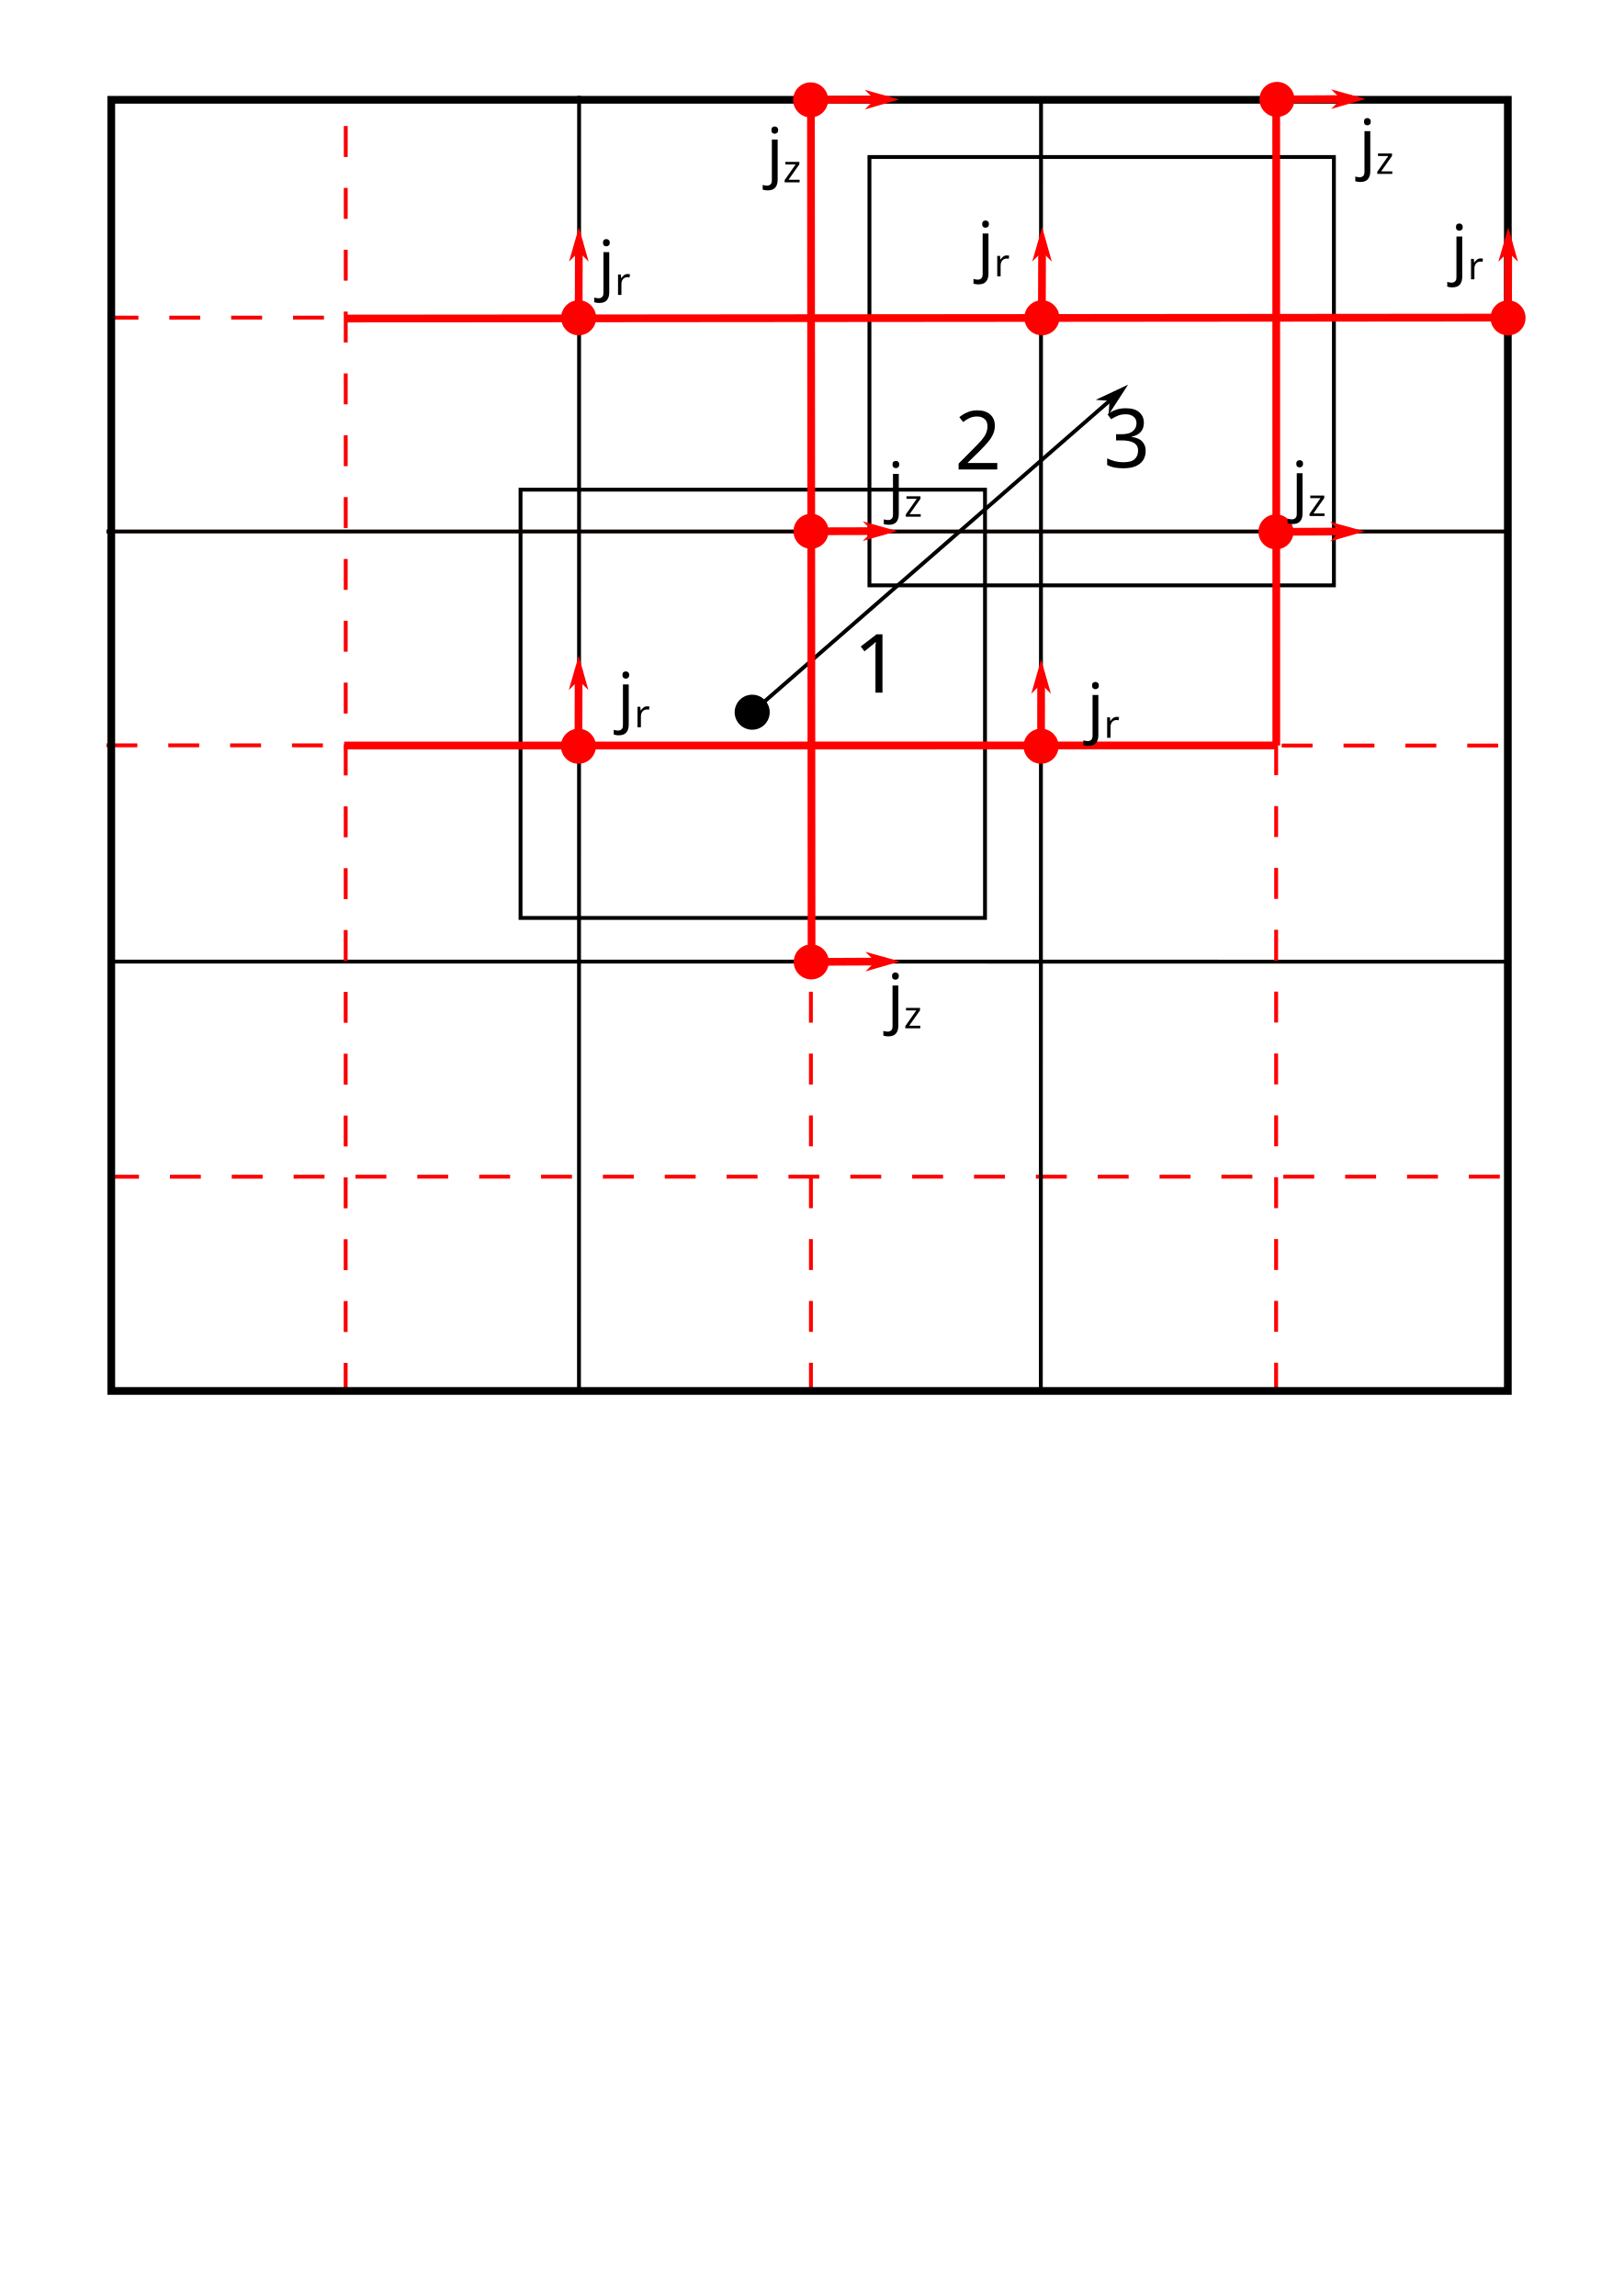
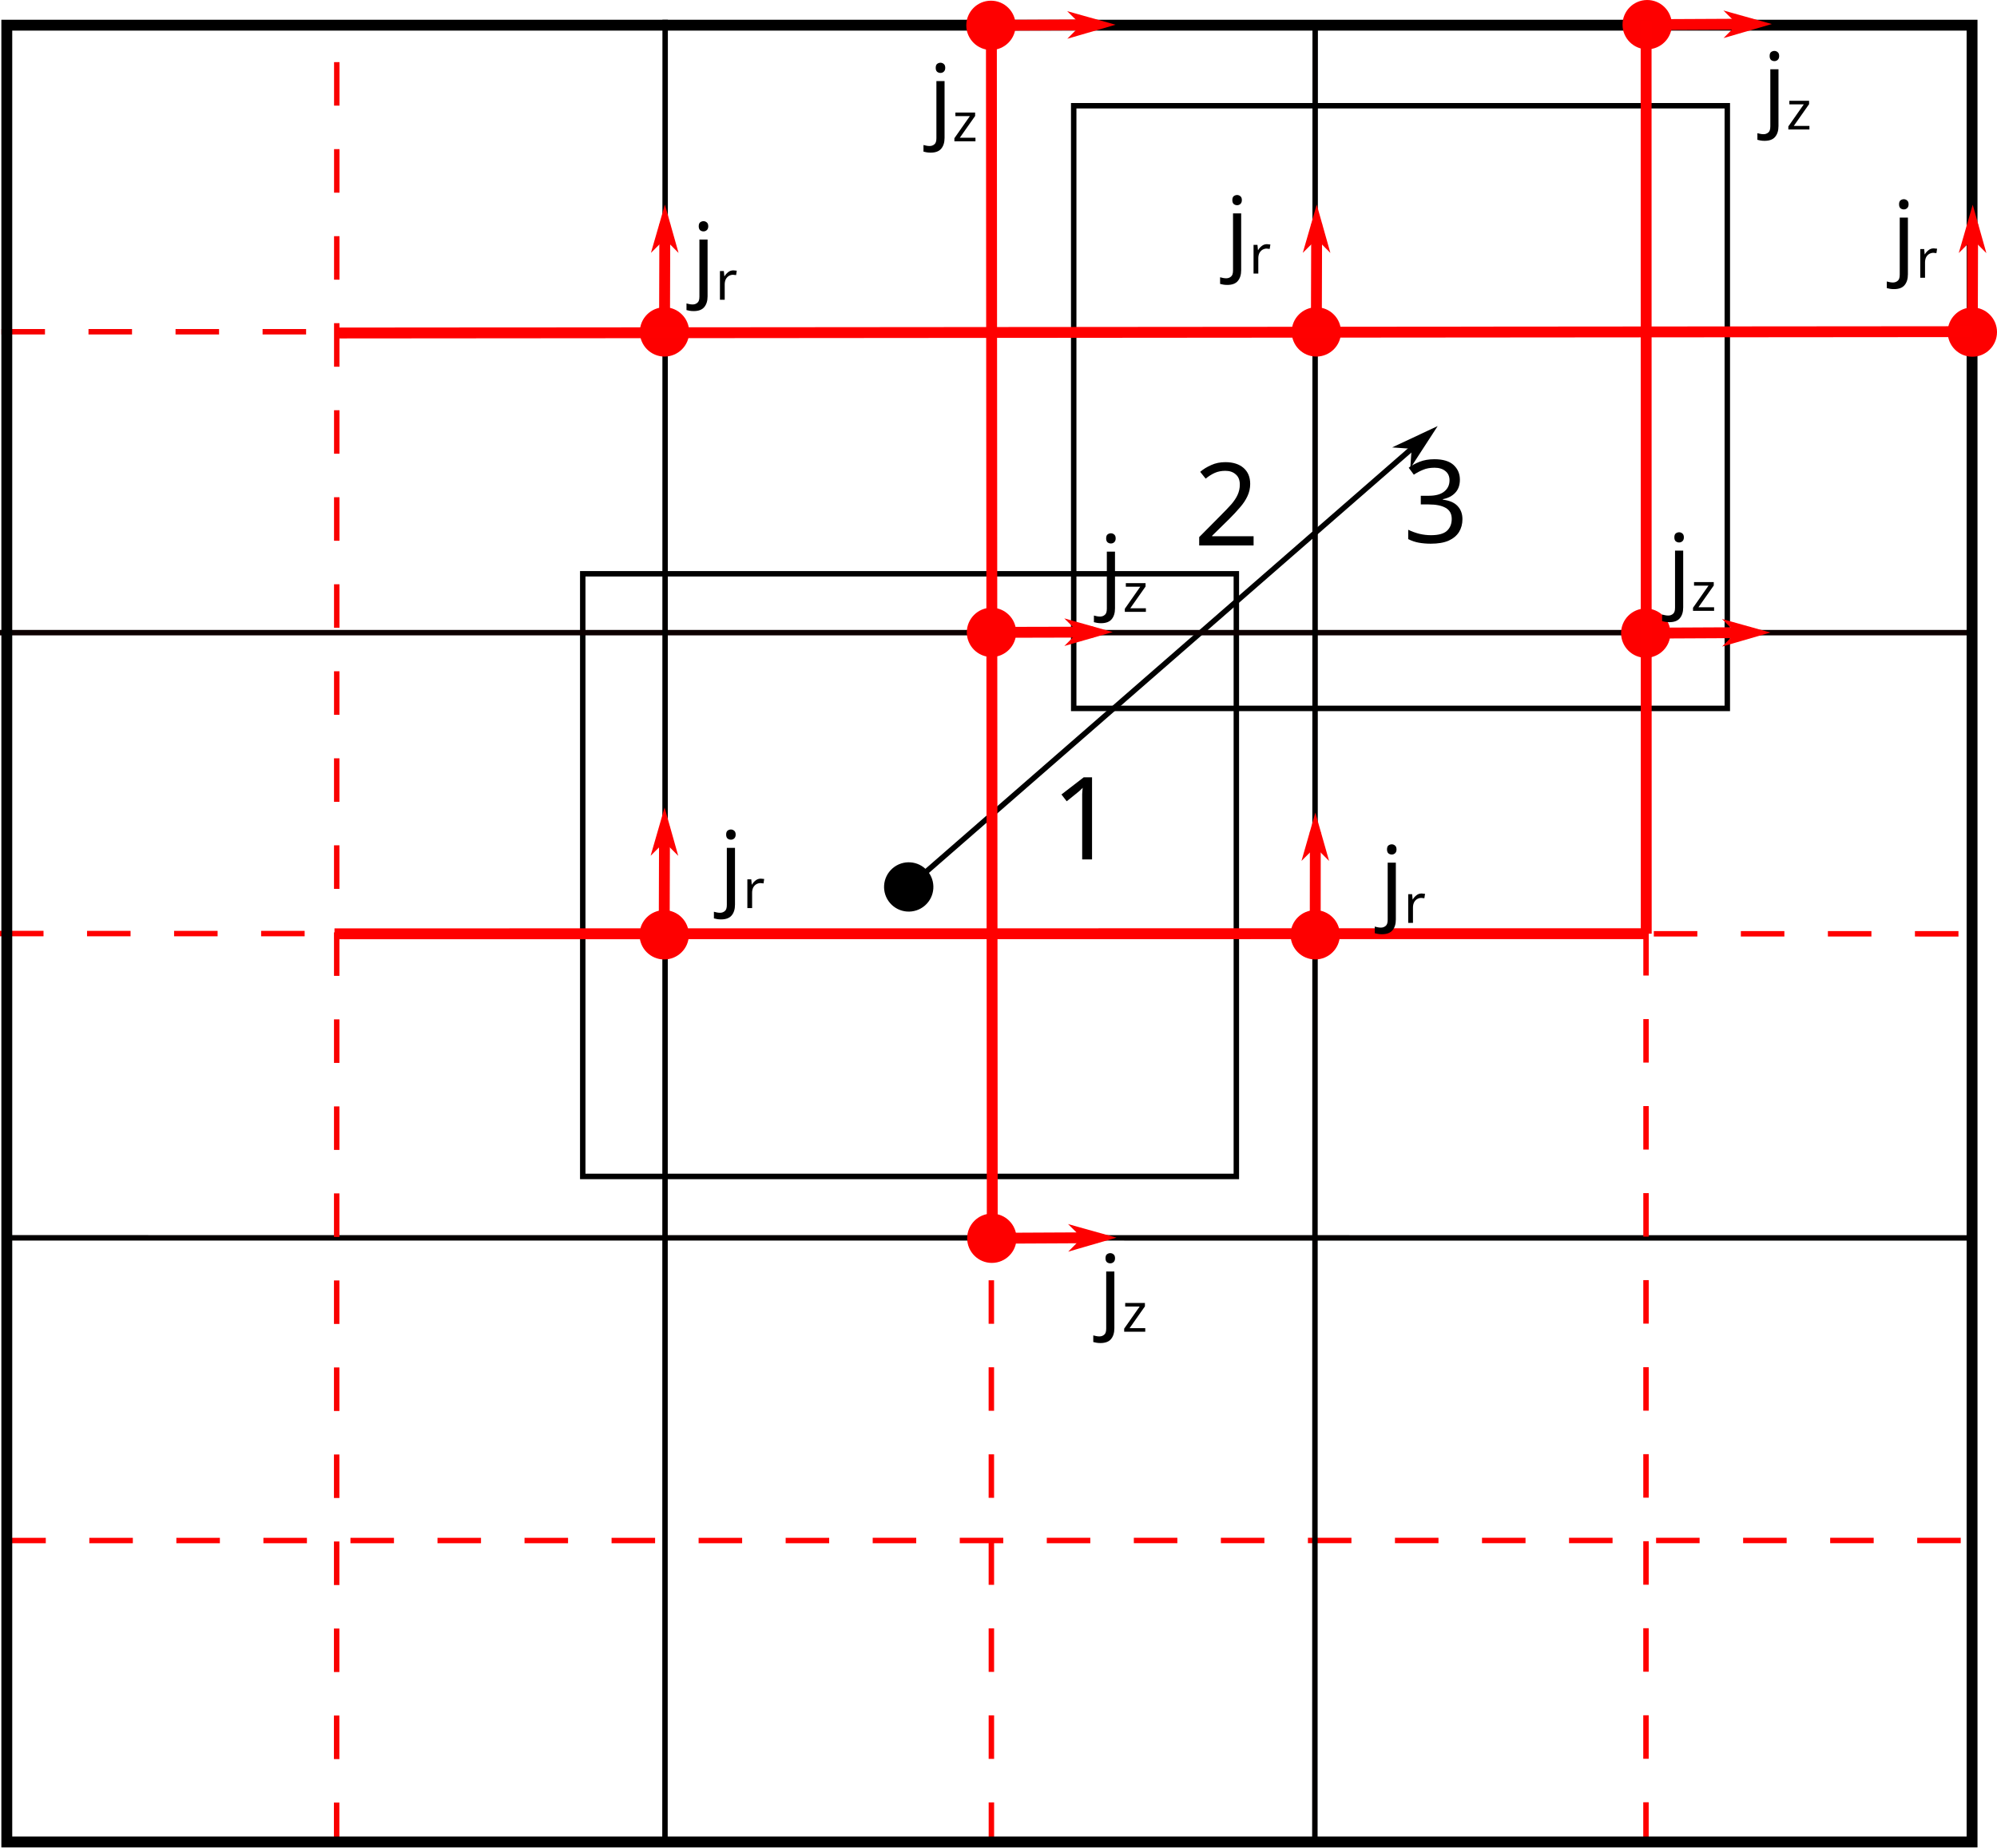
- <svg xmlns="http://www.w3.org/2000/svg" width="210mm" height="297mm" viewBox="0 0 210 297" version="1.1" id="svg8">
+ <svg xmlns="http://www.w3.org/2000/svg" width="183.542mm" height="169.832mm" viewBox="0 0 183.542 169.832" version="1.1" id="svg8">
  <defs id="defs2">
-     <marker orient="auto" refY="0.0" refX="0.0" id="marker8836" style="overflow:visible;">
-       <path id="path8834" d="M 0.0,0.0 L 5.0,-5.0 L -12.5,0.0 L 5.0,5.0 L 0.0,0.0 z " style="fill-rule:evenodd;stroke:#fe0000;stroke-width:1pt;stroke-opacity:1;fill:#fe0000;fill-opacity:1" transform="scale(0.2) rotate(180) translate(6,0)" />
+     <marker orient="auto" refY="0" refX="0" id="marker8836" style="overflow:visible">
+       <path id="path8834" d="M 0,0 5,-5 -12.5,0 5,5 Z" style="fill:#fe0000;fill-opacity:1;fill-rule:evenodd;stroke:#fe0000;stroke-width:1pt;stroke-opacity:1" transform="matrix(-0.2,0,0,-0.2,-1.2,0)" />
    </marker>
-     <marker orient="auto" refY="0.0" refX="0.0" id="marker8712" style="overflow:visible;">
-       <path id="path8710" d="M 0.0,0.0 L 5.0,-5.0 L -12.5,0.0 L 5.0,5.0 L 0.0,0.0 z " style="fill-rule:evenodd;stroke:#fe0000;stroke-width:1pt;stroke-opacity:1;fill:#fe0000;fill-opacity:1" transform="scale(0.2) rotate(180) translate(6,0)" />
+     <marker orient="auto" refY="0" refX="0" id="marker8712" style="overflow:visible">
+       <path id="path8710" d="M 0,0 5,-5 -12.5,0 5,5 Z" style="fill:#fe0000;fill-opacity:1;fill-rule:evenodd;stroke:#fe0000;stroke-width:1pt;stroke-opacity:1" transform="matrix(-0.2,0,0,-0.2,-1.2,0)" />
    </marker>
-     <marker orient="auto" refY="0.0" refX="0.0" id="marker8594" style="overflow:visible;">
-       <path id="path8592" d="M 0.0,0.0 L 5.0,-5.0 L -12.5,0.0 L 5.0,5.0 L 0.0,0.0 z " style="fill-rule:evenodd;stroke:#fe0000;stroke-width:1pt;stroke-opacity:1;fill:#fe0000;fill-opacity:1" transform="scale(0.2) rotate(180) translate(6,0)" />
+     <marker orient="auto" refY="0" refX="0" id="marker8594" style="overflow:visible">
+       <path id="path8592" d="M 0,0 5,-5 -12.5,0 5,5 Z" style="fill:#fe0000;fill-opacity:1;fill-rule:evenodd;stroke:#fe0000;stroke-width:1pt;stroke-opacity:1" transform="matrix(-0.2,0,0,-0.2,-1.2,0)" />
    </marker>
-     <marker orient="auto" refY="0.0" refX="0.0" id="Arrow1Send" style="overflow:visible;">
-       <path id="path4718" d="M 0.0,0.0 L 5.0,-5.0 L -12.5,0.0 L 5.0,5.0 L 0.0,0.0 z " style="fill-rule:evenodd;stroke:#fe0000;stroke-width:1pt;stroke-opacity:1;fill:#fe0000;fill-opacity:1" transform="scale(0.2) rotate(180) translate(6,0)" />
+     <marker orient="auto" refY="0" refX="0" id="Arrow1Send" style="overflow:visible">
+       <path id="path4718" d="M 0,0 5,-5 -12.5,0 5,5 Z" style="fill:#fe0000;fill-opacity:1;fill-rule:evenodd;stroke:#fe0000;stroke-width:1pt;stroke-opacity:1" transform="matrix(-0.2,0,0,-0.2,-1.2,0)" />
    </marker>
-     <marker orient="auto" refY="0.0" refX="0.0" id="DotM" style="overflow:visible">
-       <path id="path4767" d="M -2.5,-1.0 C -2.5,1.76 -4.74,4.0 -7.5,4.0 C -10.26,4.0 -12.5,1.76 -12.5,-1.0 C -12.5,-3.76 -10.26,-6.0 -7.5,-6.0 C -4.74,-6.0 -2.5,-3.76 -2.5,-1.0 z " style="fill-rule:evenodd;stroke:#fe0000;stroke-width:1pt;stroke-opacity:1;fill:#fe0000;fill-opacity:1" transform="scale(0.4) translate(7.4, 1)" />
+     <marker orient="auto" refY="0" refX="0" id="DotM" style="overflow:visible">
+       <path id="path4767" d="m -2.5,-1 c 0,2.76 -2.24,5 -5,5 -2.76,0 -5,-2.24 -5,-5 0,-2.76 2.24,-5 5,-5 2.76,0 5,2.24 5,5 z" style="fill:#fe0000;fill-opacity:1;fill-rule:evenodd;stroke:#fe0000;stroke-width:1pt;stroke-opacity:1" transform="matrix(0.4,0,0,0.4,2.96,0.4)" />
    </marker>
-     <marker style="overflow:visible;" id="marker5615" refX="0.0" refY="0.0" orient="auto">
-       <path transform="scale(0.4) rotate(180) translate(10,0)" style="fill-rule:evenodd;stroke:#fe0000;stroke-width:1pt;stroke-opacity:1;fill:#fe0000;fill-opacity:1" d="M 0.0,0.0 L 5.0,-5.0 L -12.5,0.0 L 5.0,5.0 L 0.0,0.0 z " id="path5613" />
+     <marker style="overflow:visible" id="marker5615" refX="0" refY="0" orient="auto">
+       <path transform="matrix(-0.4,0,0,-0.4,-4,0)" style="fill:#fe0000;fill-opacity:1;fill-rule:evenodd;stroke:#fe0000;stroke-width:1pt;stroke-opacity:1" d="M 0,0 5,-5 -12.5,0 5,5 Z" id="path5613" />
    </marker>
-     <marker orient="auto" refY="0.0" refX="0.0" id="Arrow1Mend" style="overflow:visible;">
-       <path id="path4712" d="M 0.0,0.0 L 5.0,-5.0 L -12.5,0.0 L 5.0,5.0 L 0.0,0.0 z " style="fill-rule:evenodd;stroke:#000000;stroke-width:1pt;stroke-opacity:1;fill:#000000;fill-opacity:1" transform="scale(0.4) rotate(180) translate(10,0)" />
+     <marker orient="auto" refY="0" refX="0" id="Arrow1Mend" style="overflow:visible">
+       <path id="path4712" d="M 0,0 5,-5 -12.5,0 5,5 Z" style="fill:#000000;fill-opacity:1;fill-rule:evenodd;stroke:#000000;stroke-width:1pt;stroke-opacity:1" transform="matrix(-0.4,0,0,-0.4,-4,0)" />
    </marker>
-     <marker orient="auto" refY="0.0" refX="0.0" id="Arrow2Lend" style="overflow:visible;">
-       <path id="path4724" style="fill-rule:evenodd;stroke-width:0.625;stroke-linejoin:round;stroke:#000000;stroke-opacity:1;fill:#000000;fill-opacity:1" d="M 8.719,4.034 L -2.207,0.016 L 8.719,-4.002 C 6.973,-1.63 6.983,1.616 8.719,4.034 z " transform="scale(1.1) rotate(180) translate(1,0)" />
+     <marker orient="auto" refY="0" refX="0" id="Arrow2Lend" style="overflow:visible">
+       <path id="path4724" style="fill:#000000;fill-opacity:1;fill-rule:evenodd;stroke:#000000;stroke-width:0.625;stroke-linejoin:round;stroke-opacity:1" d="M 8.719,4.034 -2.207,0.016 8.719,-4.002 c -1.745,2.372 -1.735,5.617 -6e-7,8.035 z" transform="matrix(-1.1,0,0,-1.1,-1.1,0)" />
    </marker>
-     <marker orient="auto" refY="0.0" refX="0.0" id="Arrow1Lend" style="overflow:visible;">
-       <path id="path4706" d="M 0.0,0.0 L 5.0,-5.0 L -12.5,0.0 L 5.0,5.0 L 0.0,0.0 z " style="fill-rule:evenodd;stroke:#000000;stroke-width:1pt;stroke-opacity:1;fill:#000000;fill-opacity:1" transform="scale(0.8) rotate(180) translate(12.5,0)" />
+     <marker orient="auto" refY="0" refX="0" id="Arrow1Lend" style="overflow:visible">
+       <path id="path4706" d="M 0,0 5,-5 -12.5,0 5,5 Z" style="fill:#000000;fill-opacity:1;fill-rule:evenodd;stroke:#000000;stroke-width:1pt;stroke-opacity:1" transform="matrix(-0.8,0,0,-0.8,-10,0)" />
    </marker>
-     <marker orient="auto" refY="0.0" refX="0.0" id="DotL" style="overflow:visible">
-       <path id="path4764" d="M -2.5,-1.0 C -2.5,1.76 -4.74,4.0 -7.5,4.0 C -10.26,4.0 -12.5,1.76 -12.5,-1.0 C -12.5,-3.76 -10.26,-6.0 -7.5,-6.0 C -4.74,-6.0 -2.5,-3.76 -2.5,-1.0 z " style="fill-rule:evenodd;stroke:#000000;stroke-width:1pt;stroke-opacity:1;fill:#000000;fill-opacity:1" transform="scale(0.8) translate(7.4, 1)" />
+     <marker orient="auto" refY="0" refX="0" id="DotL" style="overflow:visible">
+       <path id="path4764" d="m -2.5,-1 c 0,2.76 -2.24,5 -5,5 -2.76,0 -5,-2.24 -5,-5 0,-2.76 2.24,-5 5,-5 2.76,0 5,2.24 5,5 z" style="fill:#000000;fill-opacity:1;fill-rule:evenodd;stroke:#000000;stroke-width:1pt;stroke-opacity:1" transform="matrix(0.8,0,0,0.8,5.92,0.8)" />
    </marker>
    <marker orient="auto" refY="0" refX="0" id="DotM-6" style="overflow:visible">
      <path id="path4767-2" d="m -2.5,-1 c 0,2.76 -2.24,5 -5,5 -2.76,0 -5,-2.24 -5,-5 0,-2.76 2.24,-5 5,-5 2.76,0 5,2.24 5,5 z" style="fill:#fe0000;fill-opacity:1;fill-rule:evenodd;stroke:#fe0000;stroke-width:1pt;stroke-opacity:1" transform="matrix(0.4,0,0,0.4,2.96,0.4)" />
    </marker>
    <marker style="overflow:visible" id="marker5615-6" refX="0" refY="0" orient="auto">
      <path transform="matrix(-0.4,0,0,-0.4,-4,0)" style="fill:#fe0000;fill-opacity:1;fill-rule:evenodd;stroke:#fe0000;stroke-width:1pt;stroke-opacity:1" d="M 0,0 5,-5 -12.5,0 5,5 Z" id="path5613-1" />
    </marker>
    <marker orient="auto" refY="0" refX="0" id="DotM-7" style="overflow:visible">
      <path id="path4767-9" d="m -2.5,-1 c 0,2.76 -2.24,5 -5,5 -2.76,0 -5,-2.24 -5,-5 0,-2.76 2.24,-5 5,-5 2.76,0 5,2.24 5,5 z" style="fill:#fe0000;fill-opacity:1;fill-rule:evenodd;stroke:#fe0000;stroke-width:1pt;stroke-opacity:1" transform="matrix(0.4,0,0,0.4,2.96,0.4)" />
    </marker>
    <marker style="overflow:visible" id="marker5615-2" refX="0" refY="0" orient="auto">
      <path transform="matrix(-0.4,0,0,-0.4,-4,0)" style="fill:#fe0000;fill-opacity:1;fill-rule:evenodd;stroke:#fe0000;stroke-width:1pt;stroke-opacity:1" d="M 0,0 5,-5 -12.5,0 5,5 Z" id="path5613-0" />
    </marker>
    <marker orient="auto" refY="0" refX="0" id="DotM-3" style="overflow:visible">
      <path id="path4767-7" d="m -2.5,-1 c 0,2.76 -2.24,5 -5,5 -2.76,0 -5,-2.24 -5,-5 0,-2.76 2.24,-5 5,-5 2.76,0 5,2.24 5,5 z" style="fill:#fe0000;fill-opacity:1;fill-rule:evenodd;stroke:#fe0000;stroke-width:1pt;stroke-opacity:1" transform="matrix(0.4,0,0,0.4,2.96,0.4)" />
    </marker>
    <marker style="overflow:visible" id="marker5615-5" refX="0" refY="0" orient="auto">
      <path transform="matrix(-0.4,0,0,-0.4,-4,0)" style="fill:#fe0000;fill-opacity:1;fill-rule:evenodd;stroke:#fe0000;stroke-width:1pt;stroke-opacity:1" d="M 0,0 5,-5 -12.5,0 5,5 Z" id="path5613-9" />
    </marker>
    <marker orient="auto" refY="0" refX="0" id="DotM-4" style="overflow:visible">
      <path id="path4767-78" d="m -2.5,-1 c 0,2.76 -2.24,5 -5,5 -2.76,0 -5,-2.24 -5,-5 0,-2.76 2.24,-5 5,-5 2.76,0 5,2.24 5,5 z" style="fill:#fe0000;fill-opacity:1;fill-rule:evenodd;stroke:#fe0000;stroke-width:1pt;stroke-opacity:1" transform="matrix(0.4,0,0,0.4,2.96,0.4)" />
    </marker>
    <marker orient="auto" refY="0" refX="0" id="marker8712-4" style="overflow:visible">
      <path id="path8710-5" d="M 0,0 5,-5 -12.5,0 5,5 Z" style="fill:#fe0000;fill-opacity:1;fill-rule:evenodd;stroke:#fe0000;stroke-width:1pt;stroke-opacity:1" transform="matrix(-0.2,0,0,-0.2,-1.2,0)" />
    </marker>
    <marker orient="auto" refY="0" refX="0" id="DotM-36" style="overflow:visible">
      <path id="path4767-1" d="m -2.5,-1 c 0,2.76 -2.24,5 -5,5 -2.76,0 -5,-2.24 -5,-5 0,-2.76 2.24,-5 5,-5 2.76,0 5,2.24 5,5 z" style="fill:#fe0000;fill-opacity:1;fill-rule:evenodd;stroke:#fe0000;stroke-width:1pt;stroke-opacity:1" transform="matrix(0.4,0,0,0.4,2.96,0.4)" />
    </marker>
    <marker orient="auto" refY="0" refX="0" id="marker8712-0" style="overflow:visible">
      <path id="path8710-6" d="M 0,0 5,-5 -12.5,0 5,5 Z" style="fill:#fe0000;fill-opacity:1;fill-rule:evenodd;stroke:#fe0000;stroke-width:1pt;stroke-opacity:1" transform="matrix(-0.2,0,0,-0.2,-1.2,0)" />
    </marker>
    <marker orient="auto" refY="0" refX="0" id="DotM-2" style="overflow:visible">
      <path id="path4767-0" d="m -2.5,-1 c 0,2.76 -2.24,5 -5,5 -2.76,0 -5,-2.24 -5,-5 0,-2.76 2.24,-5 5,-5 2.76,0 5,2.24 5,5 z" style="fill:#fe0000;fill-opacity:1;fill-rule:evenodd;stroke:#fe0000;stroke-width:1pt;stroke-opacity:1" transform="matrix(0.4,0,0,0.4,2.96,0.4)" />
    </marker>
    <marker orient="auto" refY="0" refX="0" id="marker8712-6" style="overflow:visible">
      <path id="path8710-1" d="M 0,0 5,-5 -12.5,0 5,5 Z" style="fill:#fe0000;fill-opacity:1;fill-rule:evenodd;stroke:#fe0000;stroke-width:1pt;stroke-opacity:1" transform="matrix(-0.2,0,0,-0.2,-1.2,0)" />
    </marker>
    <marker orient="auto" refY="0" refX="0" id="DotM-3-5" style="overflow:visible">
      <path id="path4767-7-4" d="m -2.5,-1 c 0,2.76 -2.24,5 -5,5 -2.76,0 -5,-2.24 -5,-5 0,-2.76 2.24,-5 5,-5 2.76,0 5,2.24 5,5 z" style="fill:#fe0000;fill-opacity:1;fill-rule:evenodd;stroke:#fe0000;stroke-width:1pt;stroke-opacity:1" transform="matrix(0.4,0,0,0.4,2.96,0.4)" />
    </marker>
    <marker orient="auto" refY="0" refX="0" id="Arrow1Send-7" style="overflow:visible">
      <path id="path4718-6" d="M 0,0 5,-5 -12.5,0 5,5 Z" style="fill:#fe0000;fill-opacity:1;fill-rule:evenodd;stroke:#fe0000;stroke-width:1pt;stroke-opacity:1" transform="matrix(-0.2,0,0,-0.2,-1.2,0)" />
    </marker>
    <marker orient="auto" refY="0" refX="0" id="DotM-3-6" style="overflow:visible">
      <path id="path4767-7-9" d="m -2.5,-1 c 0,2.76 -2.24,5 -5,5 -2.76,0 -5,-2.24 -5,-5 0,-2.76 2.24,-5 5,-5 2.76,0 5,2.24 5,5 z" style="fill:#fe0000;fill-opacity:1;fill-rule:evenodd;stroke:#fe0000;stroke-width:1pt;stroke-opacity:1" transform="matrix(0.4,0,0,0.4,2.96,0.4)" />
    </marker>
    <marker orient="auto" refY="0" refX="0" id="Arrow1Send-3" style="overflow:visible">
      <path id="path4718-7" d="M 0,0 5,-5 -12.5,0 5,5 Z" style="fill:#fe0000;fill-opacity:1;fill-rule:evenodd;stroke:#fe0000;stroke-width:1pt;stroke-opacity:1" transform="matrix(-0.2,0,0,-0.2,-1.2,0)" />
    </marker>
    <marker orient="auto" refY="0" refX="0" id="DotM-3-52" style="overflow:visible">
      <path id="path4767-7-5" d="m -2.5,-1 c 0,2.76 -2.24,5 -5,5 -2.76,0 -5,-2.24 -5,-5 0,-2.76 2.24,-5 5,-5 2.76,0 5,2.24 5,5 z" style="fill:#fe0000;fill-opacity:1;fill-rule:evenodd;stroke:#fe0000;stroke-width:1pt;stroke-opacity:1" transform="matrix(0.4,0,0,0.4,2.96,0.4)" />
    </marker>
    <marker orient="auto" refY="0" refX="0" id="Arrow1Send-4" style="overflow:visible">
      <path id="path4718-74" d="M 0,0 5,-5 -12.5,0 5,5 Z" style="fill:#fe0000;fill-opacity:1;fill-rule:evenodd;stroke:#fe0000;stroke-width:1pt;stroke-opacity:1" transform="matrix(-0.2,0,0,-0.2,-1.2,0)" />
    </marker>
  </defs>
-   <g id="layer1">
+   <g id="layer1" transform="translate(-13.76435,-10.59242)">
    <rect style="opacity:1;fill:none;fill-opacity:1;fill-rule:nonzero;stroke:#000000;stroke-width:0.5;stroke-linecap:round;stroke-linejoin:miter;stroke-miterlimit:4;stroke-dasharray:none;stroke-dashoffset:0;stroke-opacity:1" id="rect4684" width="60.071" height="55.403" x="112.448" y="20.313" />
    <rect style="opacity:1;fill:none;fill-opacity:1;fill-rule:nonzero;stroke:#000000;stroke-width:0.5;stroke-linecap:round;stroke-linejoin:miter;stroke-miterlimit:4;stroke-dasharray:none;stroke-dashoffset:0;stroke-opacity:1" id="rect4684-6" width="60.071" height="55.403" x="67.324" y="63.34" />
    <path style="fill:none;fill-rule:evenodd;stroke:#000000;stroke-width:0.5;stroke-linecap:butt;stroke-linejoin:miter;stroke-miterlimit:4;stroke-dasharray:none;stroke-opacity:1;marker-start:url(#DotL);marker-end:url(#Arrow1Mend)" d="M 97.314,92.103 145.155,50.409" id="path4701" />
    <path style="display:inline;fill:none;fill-rule:evenodd;stroke:#f70000;stroke-width:0.5;stroke-linecap:butt;stroke-linejoin:miter;stroke-miterlimit:4;stroke-dasharray:4, 4;stroke-dashoffset:0;stroke-opacity:1" d="m 13.898,41.089 181.142,-0.008" id="path4584" />
    <path style="display:inline;fill:none;fill-rule:evenodd;stroke:#0d0000;stroke-width:0.5;stroke-linecap:butt;stroke-linejoin:miter;stroke-miterlimit:4;stroke-dasharray:none;stroke-dashoffset:0;stroke-opacity:1" d="M 13.764,68.752 H 195.107" id="path4584-3" />
    <path style="display:inline;fill:none;fill-rule:evenodd;stroke:#ff0000;stroke-width:0.5;stroke-linecap:butt;stroke-linejoin:miter;stroke-miterlimit:4;stroke-dasharray:4, 4;stroke-dashoffset:0;stroke-opacity:1" d="m 13.764,96.414 181.351,0.025" id="path4584-6" />
    <path style="display:inline;fill:none;fill-rule:evenodd;stroke:#030000;stroke-width:0.5;stroke-linecap:butt;stroke-linejoin:miter;stroke-miterlimit:4;stroke-dasharray:none;stroke-dashoffset:0;stroke-opacity:1" d="m 14.023,124.386 181.117,0.008" id="path4584-7" />
    <path style="display:inline;fill:none;fill-rule:evenodd;stroke:#ff0000;stroke-width:0.5;stroke-linecap:butt;stroke-linejoin:miter;stroke-miterlimit:4;stroke-dasharray:4, 4;stroke-dashoffset:0;stroke-opacity:1" d="m 13.973,152.215 181.15,-0.008" id="path4584-5" />
    <path style="display:inline;fill:none;fill-rule:evenodd;stroke:#f90000;stroke-width:0.5;stroke-linecap:butt;stroke-linejoin:miter;stroke-miterlimit:4;stroke-dasharray:4, 4;stroke-dashoffset:0;stroke-opacity:1" d="M 44.705,180.303 44.718,12.521" id="path4631-9" />
    <path style="display:inline;fill:none;fill-rule:evenodd;stroke:#000000;stroke-width:0.5;stroke-linecap:butt;stroke-linejoin:miter;stroke-miterlimit:4;stroke-dasharray:none;stroke-dashoffset:0;stroke-opacity:1" d="M 74.882,179.538 74.898,12.408" id="path4631-1" />
    <path style="display:inline;fill:none;fill-rule:evenodd;stroke:#ff0000;stroke-width:0.5;stroke-linecap:butt;stroke-linejoin:miter;stroke-miterlimit:4;stroke-dasharray:4, 4;stroke-dashoffset:0;stroke-opacity:1" d="M 104.882,180.287 104.866,12.521" id="path4631-2" />
    <path style="display:inline;fill:none;fill-rule:evenodd;stroke:#010000;stroke-width:0.5;stroke-linecap:butt;stroke-linejoin:miter;stroke-miterlimit:4;stroke-dasharray:none;stroke-dashoffset:0;stroke-opacity:1" d="m 134.613,180.276 0.029,-167.751" id="path4631-7" />
    <path style="display:inline;fill:none;fill-rule:evenodd;stroke:#ff0000;stroke-width:0.5;stroke-linecap:butt;stroke-linejoin:miter;stroke-miterlimit:4;stroke-dasharray:4, 4;stroke-dashoffset:0;stroke-opacity:1" d="m 165.044,180.275 0.013,-167.749" id="path4631-0" />
    <rect style="opacity:1;fill:none;fill-opacity:1;fill-rule:nonzero;stroke:#000000;stroke-width:1;stroke-linecap:round;stroke-linejoin:miter;stroke-miterlimit:4;stroke-dasharray:none;stroke-dashoffset:0;stroke-opacity:1" id="rect5580" width="180.625" height="167.017" x="14.389" y="12.907" />
    <path style="display:inline;fill:none;fill-rule:evenodd;stroke:#ff0000;stroke-width:1;stroke-linecap:butt;stroke-linejoin:miter;stroke-miterlimit:4;stroke-dasharray:none;stroke-opacity:1" d="M 104.963,124.425 104.882,12.922" id="path5584" />
    <path style="display:inline;fill:none;fill-rule:evenodd;stroke:#ff0000;stroke-width:1;stroke-linecap:butt;stroke-linejoin:miter;stroke-miterlimit:4;stroke-dasharray:none;stroke-opacity:1" d="M 44.507,96.436 165.069,96.425" id="path5584-0" />
    <path style="display:inline;fill:none;fill-rule:evenodd;stroke:#fe0000;stroke-width:1;stroke-linecap:butt;stroke-linejoin:miter;stroke-miterlimit:4;stroke-dasharray:none;stroke-opacity:1;marker-start:url(#DotM);marker-end:url(#marker8712)" d="m 74.81,96.49 0.03,-9.881" id="path5603" />
    <path style="display:inline;fill:none;fill-rule:evenodd;stroke:#fe0000;stroke-width:1;stroke-linecap:butt;stroke-linejoin:miter;stroke-miterlimit:4;stroke-dasharray:none;stroke-opacity:1;marker-start:url(#DotM-6);marker-end:url(#marker8594)" d="m 104.931,68.725 9.312,-0.023" id="path5603-8" />
    <path style="display:inline;fill:none;fill-rule:evenodd;stroke:#fe0000;stroke-width:1;stroke-linecap:butt;stroke-linejoin:miter;stroke-miterlimit:4;stroke-dasharray:none;stroke-opacity:1;marker-start:url(#DotM-7);marker-end:url(#marker8836)" d="m 134.645,96.488 0.009,-9.407" id="path5603-2" />
    <path style="display:inline;fill:none;fill-rule:evenodd;stroke:#fe0000;stroke-width:1;stroke-linecap:butt;stroke-linejoin:miter;stroke-miterlimit:4;stroke-dasharray:none;stroke-opacity:1;marker-start:url(#DotM-3);marker-end:url(#Arrow1Send)" d="m 104.963,124.425 9.629,-0.048" id="path5603-22" />
    <text xml:space="preserve" style="font-style:normal;font-weight:normal;font-size:10.583px;line-height:125%;font-family:Sans;letter-spacing:0px;word-spacing:0px;fill:#000000;fill-opacity:1;stroke:none;stroke-width:0.265px;stroke-linecap:butt;stroke-linejoin:miter;stroke-opacity:1" x="79.847" y="93.082" id="text9938">
      <tspan id="tspan9936" x="79.847" y="93.082" style="font-size:8.467px;stroke-width:0.265px">j<tspan style="font-size:4.939px;baseline-shift:sub" id="tspan9944">r</tspan>
      </tspan>
    </text>
    <text xml:space="preserve" style="font-style:normal;font-weight:normal;font-size:10.583px;line-height:125%;font-family:Sans;letter-spacing:0px;word-spacing:0px;fill:#000000;fill-opacity:1;stroke:none;stroke-width:0.265px;stroke-linecap:butt;stroke-linejoin:miter;stroke-opacity:1" x="114.773" y="65.852" id="text9938-8">
      <tspan id="tspan9936-9" x="114.773" y="65.852" style="font-size:8.467px;stroke-width:0.265px">j<tspan style="font-size:4.939px;baseline-shift:sub;stroke-width:0.265px" id="tspan9944-7">z</tspan>
      </tspan>
    </text>
    <text xml:space="preserve" style="font-style:normal;font-weight:normal;font-size:10.583px;line-height:125%;font-family:Sans;letter-spacing:0px;word-spacing:0px;fill:#000000;fill-opacity:1;stroke:none;stroke-width:0.265px;stroke-linecap:butt;stroke-linejoin:miter;stroke-opacity:1" x="114.713" y="132.027" id="text9938-3">
      <tspan id="tspan9936-6" x="114.713" y="132.027" style="font-size:8.467px;stroke-width:0.265px">j<tspan style="font-size:4.939px;baseline-shift:sub;stroke-width:0.265px" id="tspan9944-1">z</tspan>
      </tspan>
    </text>
    <text xml:space="preserve" style="font-style:normal;font-weight:normal;font-size:10.583px;line-height:125%;font-family:Sans;letter-spacing:0px;word-spacing:0px;fill:#000000;fill-opacity:1;stroke:none;stroke-width:0.265px;stroke-linecap:butt;stroke-linejoin:miter;stroke-opacity:1" x="140.585" y="94.446" id="text9938-2">
      <tspan id="tspan9936-93" x="140.585" y="94.446" style="font-size:8.467px;stroke-width:0.265px">j<tspan style="font-size:4.939px;baseline-shift:sub;stroke-width:0.265px" id="tspan9944-19">r</tspan>
      </tspan>
    </text>
    <path style="display:inline;fill:none;fill-rule:evenodd;stroke:#fe0000;stroke-width:1;stroke-linecap:butt;stroke-linejoin:miter;stroke-miterlimit:4;stroke-dasharray:none;stroke-opacity:1;marker-start:url(#DotM-4);marker-end:url(#marker8712-4)" d="m 74.839,41.065 0.03,-9.881" id="path5603-0" />
    <path style="display:inline;fill:none;fill-rule:evenodd;stroke:#fe0000;stroke-width:1;stroke-linecap:butt;stroke-linejoin:miter;stroke-miterlimit:4;stroke-dasharray:none;stroke-opacity:1;marker-start:url(#DotM-36);marker-end:url(#marker8712-0)" d="m 134.749,41.065 0.029,-9.881" id="path5603-3" />
    <path style="display:inline;fill:none;fill-rule:evenodd;stroke:#fe0000;stroke-width:1;stroke-linecap:butt;stroke-linejoin:miter;stroke-miterlimit:4;stroke-dasharray:none;stroke-opacity:1;marker-start:url(#DotM-2);marker-end:url(#marker8712-6)" d="m 195.04,41.081 0.029,-9.881" id="path5603-5" />
    <path style="display:inline;fill:none;fill-rule:evenodd;stroke:#fe0000;stroke-width:1;stroke-linecap:butt;stroke-linejoin:miter;stroke-miterlimit:4;stroke-dasharray:none;stroke-opacity:1;marker-start:url(#DotM-3-5);marker-end:url(#Arrow1Send-7)" d="m 104.882,12.922 9.629,-0.048" id="path5603-22-5" />
    <path style="display:inline;fill:none;fill-rule:evenodd;stroke:#fe0000;stroke-width:1;stroke-linecap:butt;stroke-linejoin:miter;stroke-miterlimit:4;stroke-dasharray:none;stroke-opacity:1;marker-start:url(#DotM-3-6);marker-end:url(#Arrow1Send-3)" d="m 165.196,12.859 9.629,-0.048" id="path5603-22-4" />
    <path style="display:inline;fill:none;fill-rule:evenodd;stroke:#fe0000;stroke-width:1;stroke-linecap:butt;stroke-linejoin:miter;stroke-miterlimit:4;stroke-dasharray:none;stroke-opacity:1;marker-start:url(#DotM-3-52);marker-end:url(#Arrow1Send-4)" d="m 165.063,68.797 9.629,-0.048" id="path5603-22-43" />
    <path style="display:inline;fill:none;fill-rule:evenodd;stroke:#ff0000;stroke-width:1;stroke-linecap:butt;stroke-linejoin:miter;stroke-miterlimit:4;stroke-dasharray:none;stroke-opacity:1" d="M 44.696,41.205 195.04,41.081" id="path5584-0-0" />
    <path style="display:inline;fill:none;fill-rule:evenodd;stroke:#ff0000;stroke-width:1;stroke-linecap:butt;stroke-linejoin:miter;stroke-miterlimit:4;stroke-dasharray:none;stroke-opacity:1" d="m 165.069,96.425 -0.012,-83.899" id="path5584-7" />
    <text xml:space="preserve" style="font-style:normal;font-weight:normal;font-size:10.583px;line-height:125%;font-family:Sans;letter-spacing:0px;word-spacing:0px;fill:#000000;fill-opacity:1;stroke:none;stroke-width:0.265px;stroke-linecap:butt;stroke-linejoin:miter;stroke-opacity:1" x="77.327" y="37.159" id="text9938-86">
      <tspan id="tspan9936-8" x="77.327" y="37.159" style="font-size:8.467px;stroke-width:0.265px">j<tspan style="font-size:4.939px;baseline-shift:sub;stroke-width:0.265px" id="tspan9944-8">r</tspan>
      </tspan>
    </text>
    <text xml:space="preserve" style="font-style:normal;font-weight:normal;font-size:10.583px;line-height:125%;font-family:Sans;letter-spacing:0px;word-spacing:0px;fill:#000000;fill-opacity:1;stroke:none;stroke-width:0.265px;stroke-linecap:butt;stroke-linejoin:miter;stroke-opacity:1" x="99.109" y="22.592" id="text9938-4">
      <tspan id="tspan9936-3" x="99.109" y="22.592" style="font-size:8.467px;stroke-width:0.265px">j<tspan style="font-size:4.939px;baseline-shift:sub;stroke-width:0.265px" id="tspan9944-14">z</tspan>
      </tspan>
    </text>
    <text xml:space="preserve" style="font-style:normal;font-weight:normal;font-size:10.583px;line-height:125%;font-family:Sans;letter-spacing:0px;word-spacing:0px;fill:#000000;fill-opacity:1;stroke:none;stroke-width:0.265px;stroke-linecap:butt;stroke-linejoin:miter;stroke-opacity:1" x="126.371" y="34.753" id="text9938-9">
      <tspan id="tspan9936-2" x="126.371" y="34.753" style="font-size:8.467px;stroke-width:0.265px">j<tspan style="font-size:4.939px;baseline-shift:sub;stroke-width:0.265px" id="tspan9944-0">r</tspan>
      </tspan>
    </text>
    <text xml:space="preserve" style="font-style:normal;font-weight:normal;font-size:10.583px;line-height:125%;font-family:Sans;letter-spacing:0px;word-spacing:0px;fill:#000000;fill-opacity:1;stroke:none;stroke-width:0.265px;stroke-linecap:butt;stroke-linejoin:miter;stroke-opacity:1" x="166.995" y="65.756" id="text9938-6">
      <tspan id="tspan9936-89" x="166.995" y="65.756" style="font-size:8.467px;stroke-width:0.265px">j<tspan style="font-size:4.939px;baseline-shift:sub;stroke-width:0.265px" id="tspan9944-2">z</tspan>
      </tspan>
    </text>
    <text xml:space="preserve" style="font-style:normal;font-weight:normal;font-size:10.583px;line-height:125%;font-family:Sans;letter-spacing:0px;word-spacing:0px;fill:#000000;fill-opacity:1;stroke:none;stroke-width:0.265px;stroke-linecap:butt;stroke-linejoin:miter;stroke-opacity:1" x="110.382" y="89.599" id="text14715">
      <tspan id="tspan14713" x="110.382" y="89.599" style="stroke-width:0.265px">1</tspan>
    </text>
    <text xml:space="preserve" style="font-style:normal;font-weight:normal;font-size:10.583px;line-height:125%;font-family:Sans;letter-spacing:0px;word-spacing:0px;fill:#000000;fill-opacity:1;stroke:none;stroke-width:0.265px;stroke-linecap:butt;stroke-linejoin:miter;stroke-opacity:1" x="123.479" y="60.734" id="text14719">
      <tspan id="tspan14717" x="123.479" y="60.734" style="stroke-width:0.265px">2</tspan>
    </text>
    <text xml:space="preserve" style="font-style:normal;font-weight:normal;font-size:10.583px;line-height:125%;font-family:Sans;letter-spacing:0px;word-spacing:0px;fill:#000000;fill-opacity:1;stroke:none;stroke-width:0.265px;stroke-linecap:butt;stroke-linejoin:miter;stroke-opacity:1" x="142.722" y="60.466" id="text14723">
      <tspan id="tspan14721" x="142.722" y="60.466" style="stroke-width:0.265px">3</tspan>
    </text>
    <text xml:space="preserve" style="font-style:normal;font-weight:normal;font-size:10.583px;line-height:125%;font-family:Sans;letter-spacing:0px;word-spacing:0px;fill:#000000;fill-opacity:1;stroke:none;stroke-width:0.265px;stroke-linecap:butt;stroke-linejoin:miter;stroke-opacity:1" x="175.755" y="21.509" id="text9938-9-6">
      <tspan id="tspan9936-2-6" x="175.755" y="21.509" style="font-size:8.467px;stroke-width:0.265px">j<tspan style="font-size:4.939px;baseline-shift:sub;stroke-width:0.265px" id="tspan9944-0-4">z</tspan>
      </tspan>
    </text>
    <text xml:space="preserve" style="font-style:normal;font-weight:normal;font-size:10.583px;line-height:125%;font-family:Sans;letter-spacing:0px;word-spacing:0px;fill:#000000;fill-opacity:1;stroke:none;stroke-width:0.265px;stroke-linecap:butt;stroke-linejoin:miter;stroke-opacity:1" x="187.648" y="35.14" id="text9938-9-9">
      <tspan id="tspan9936-2-5" x="187.648" y="35.14" style="font-size:8.467px;stroke-width:0.265px">j<tspan style="font-size:4.939px;baseline-shift:sub;stroke-width:0.265px" id="tspan9944-0-0">r</tspan>
      </tspan>
    </text>
  </g>
</svg>
